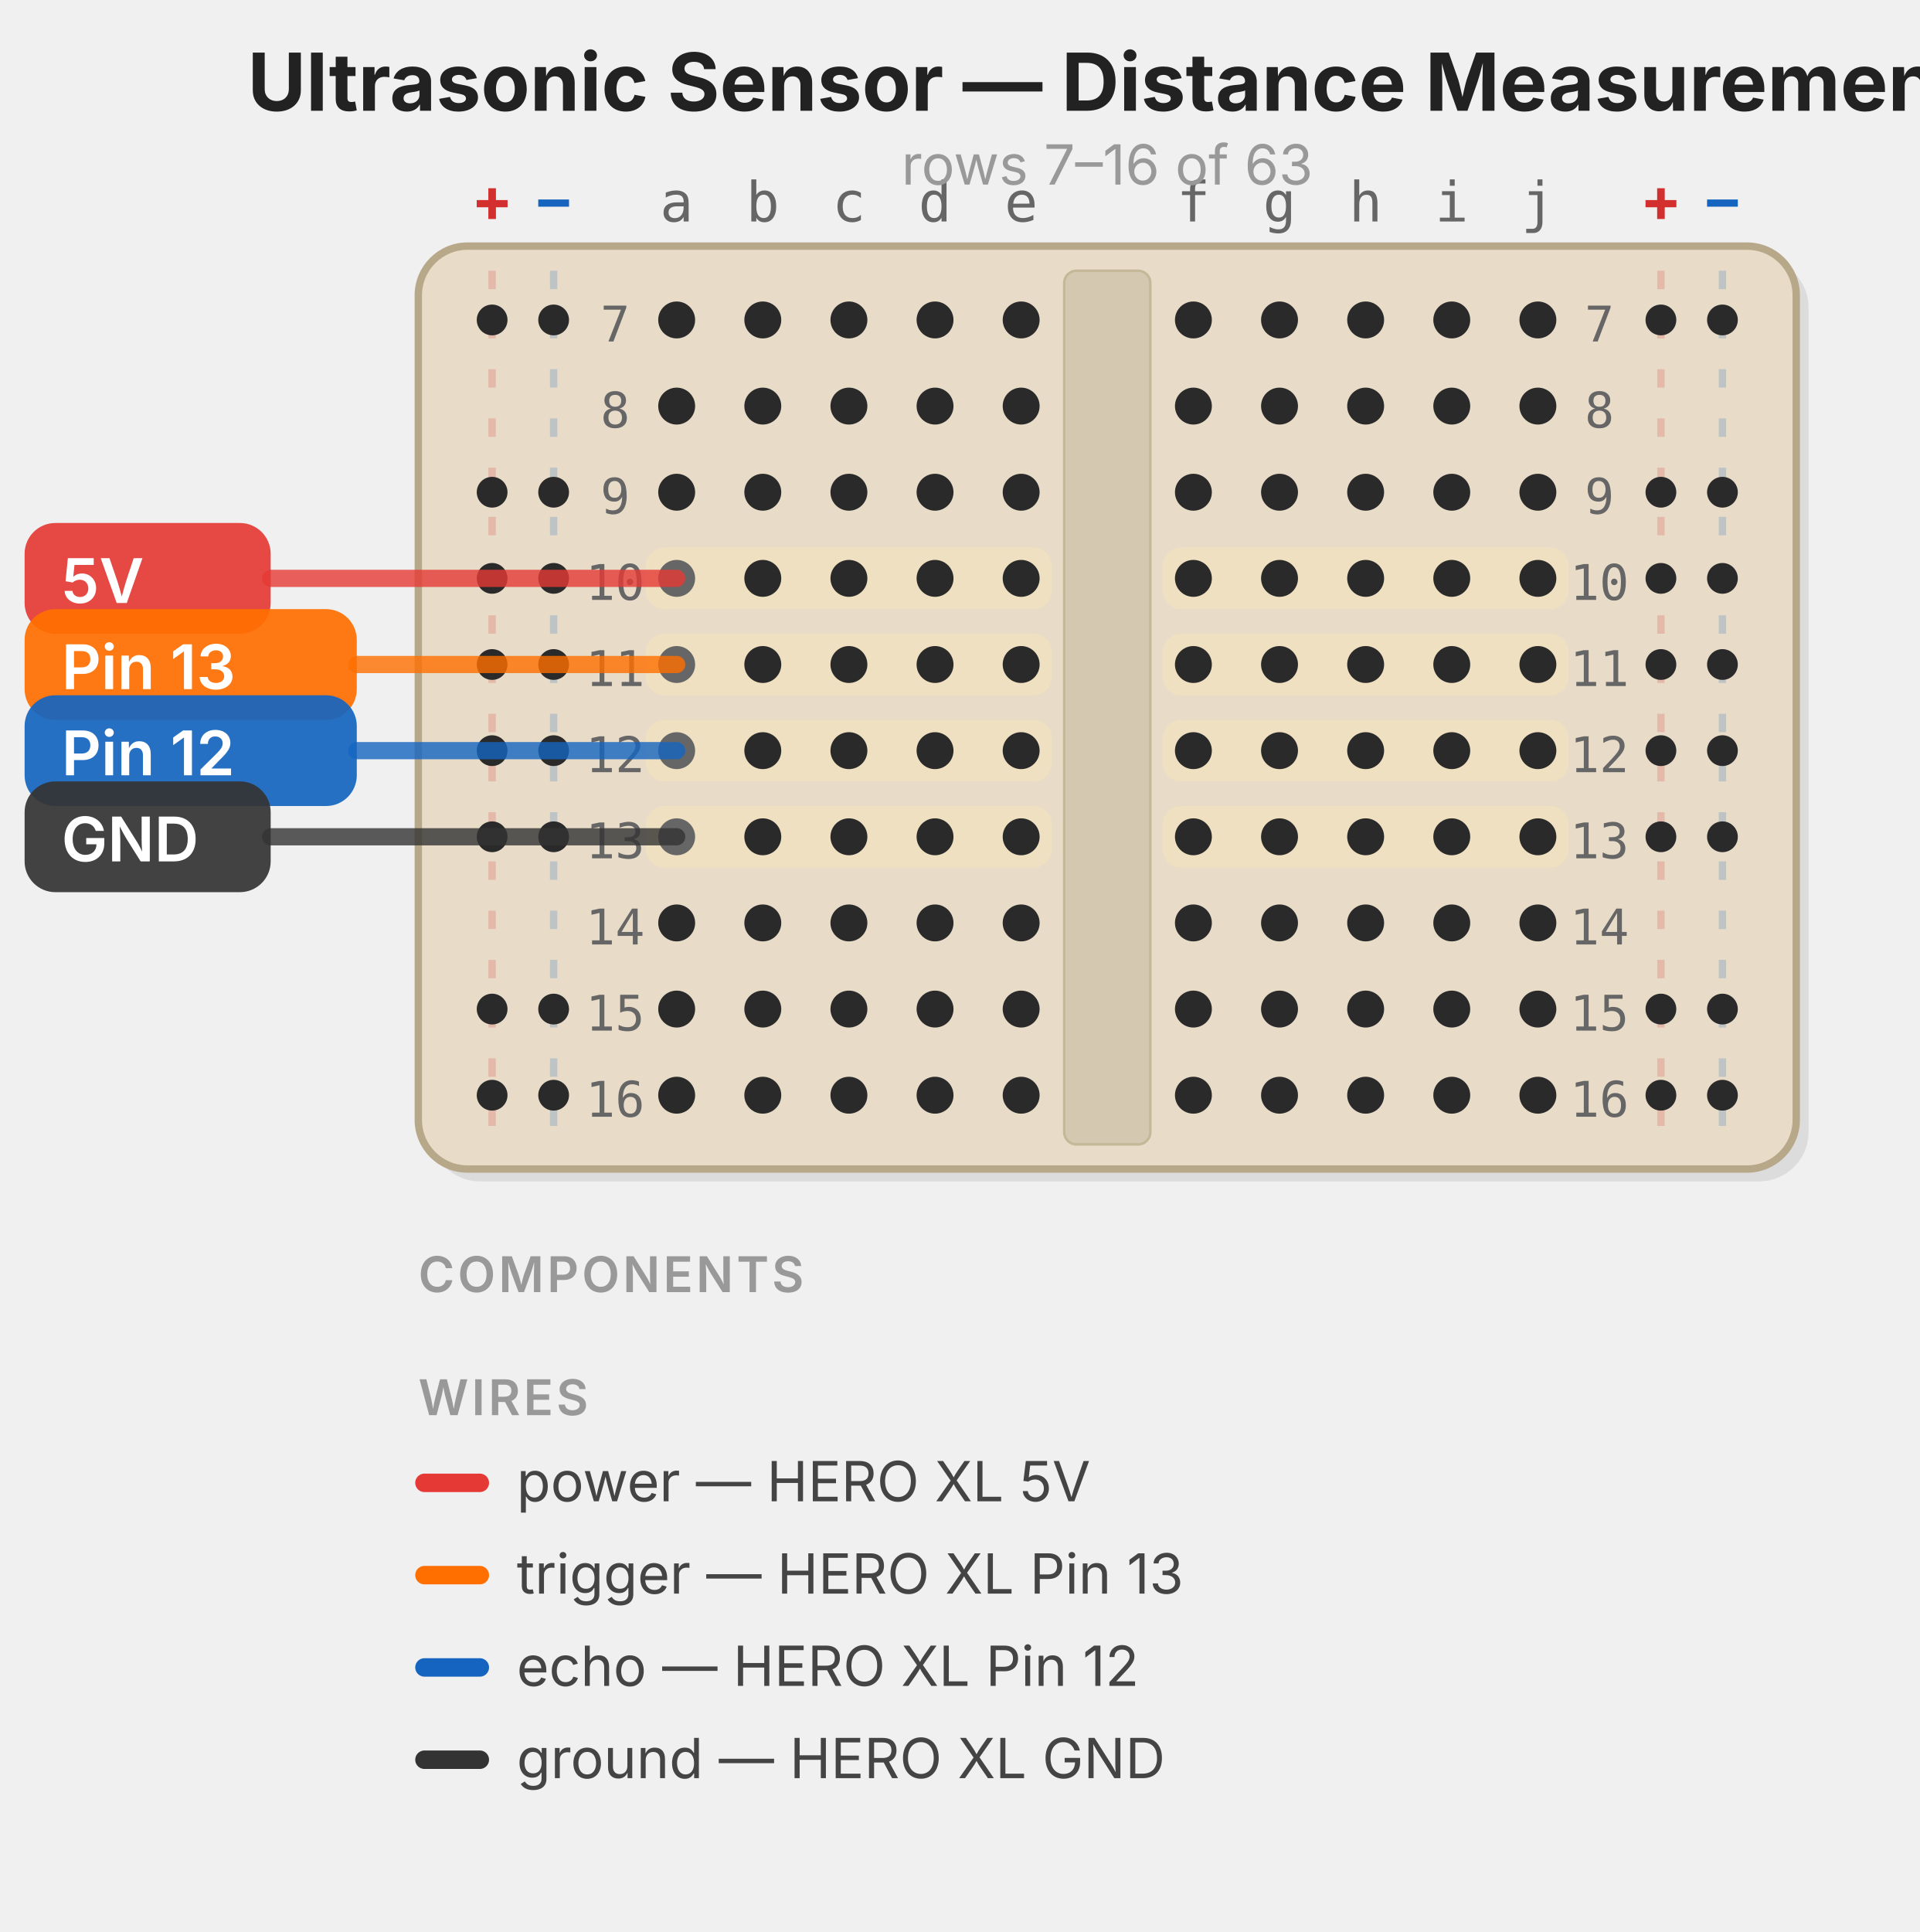
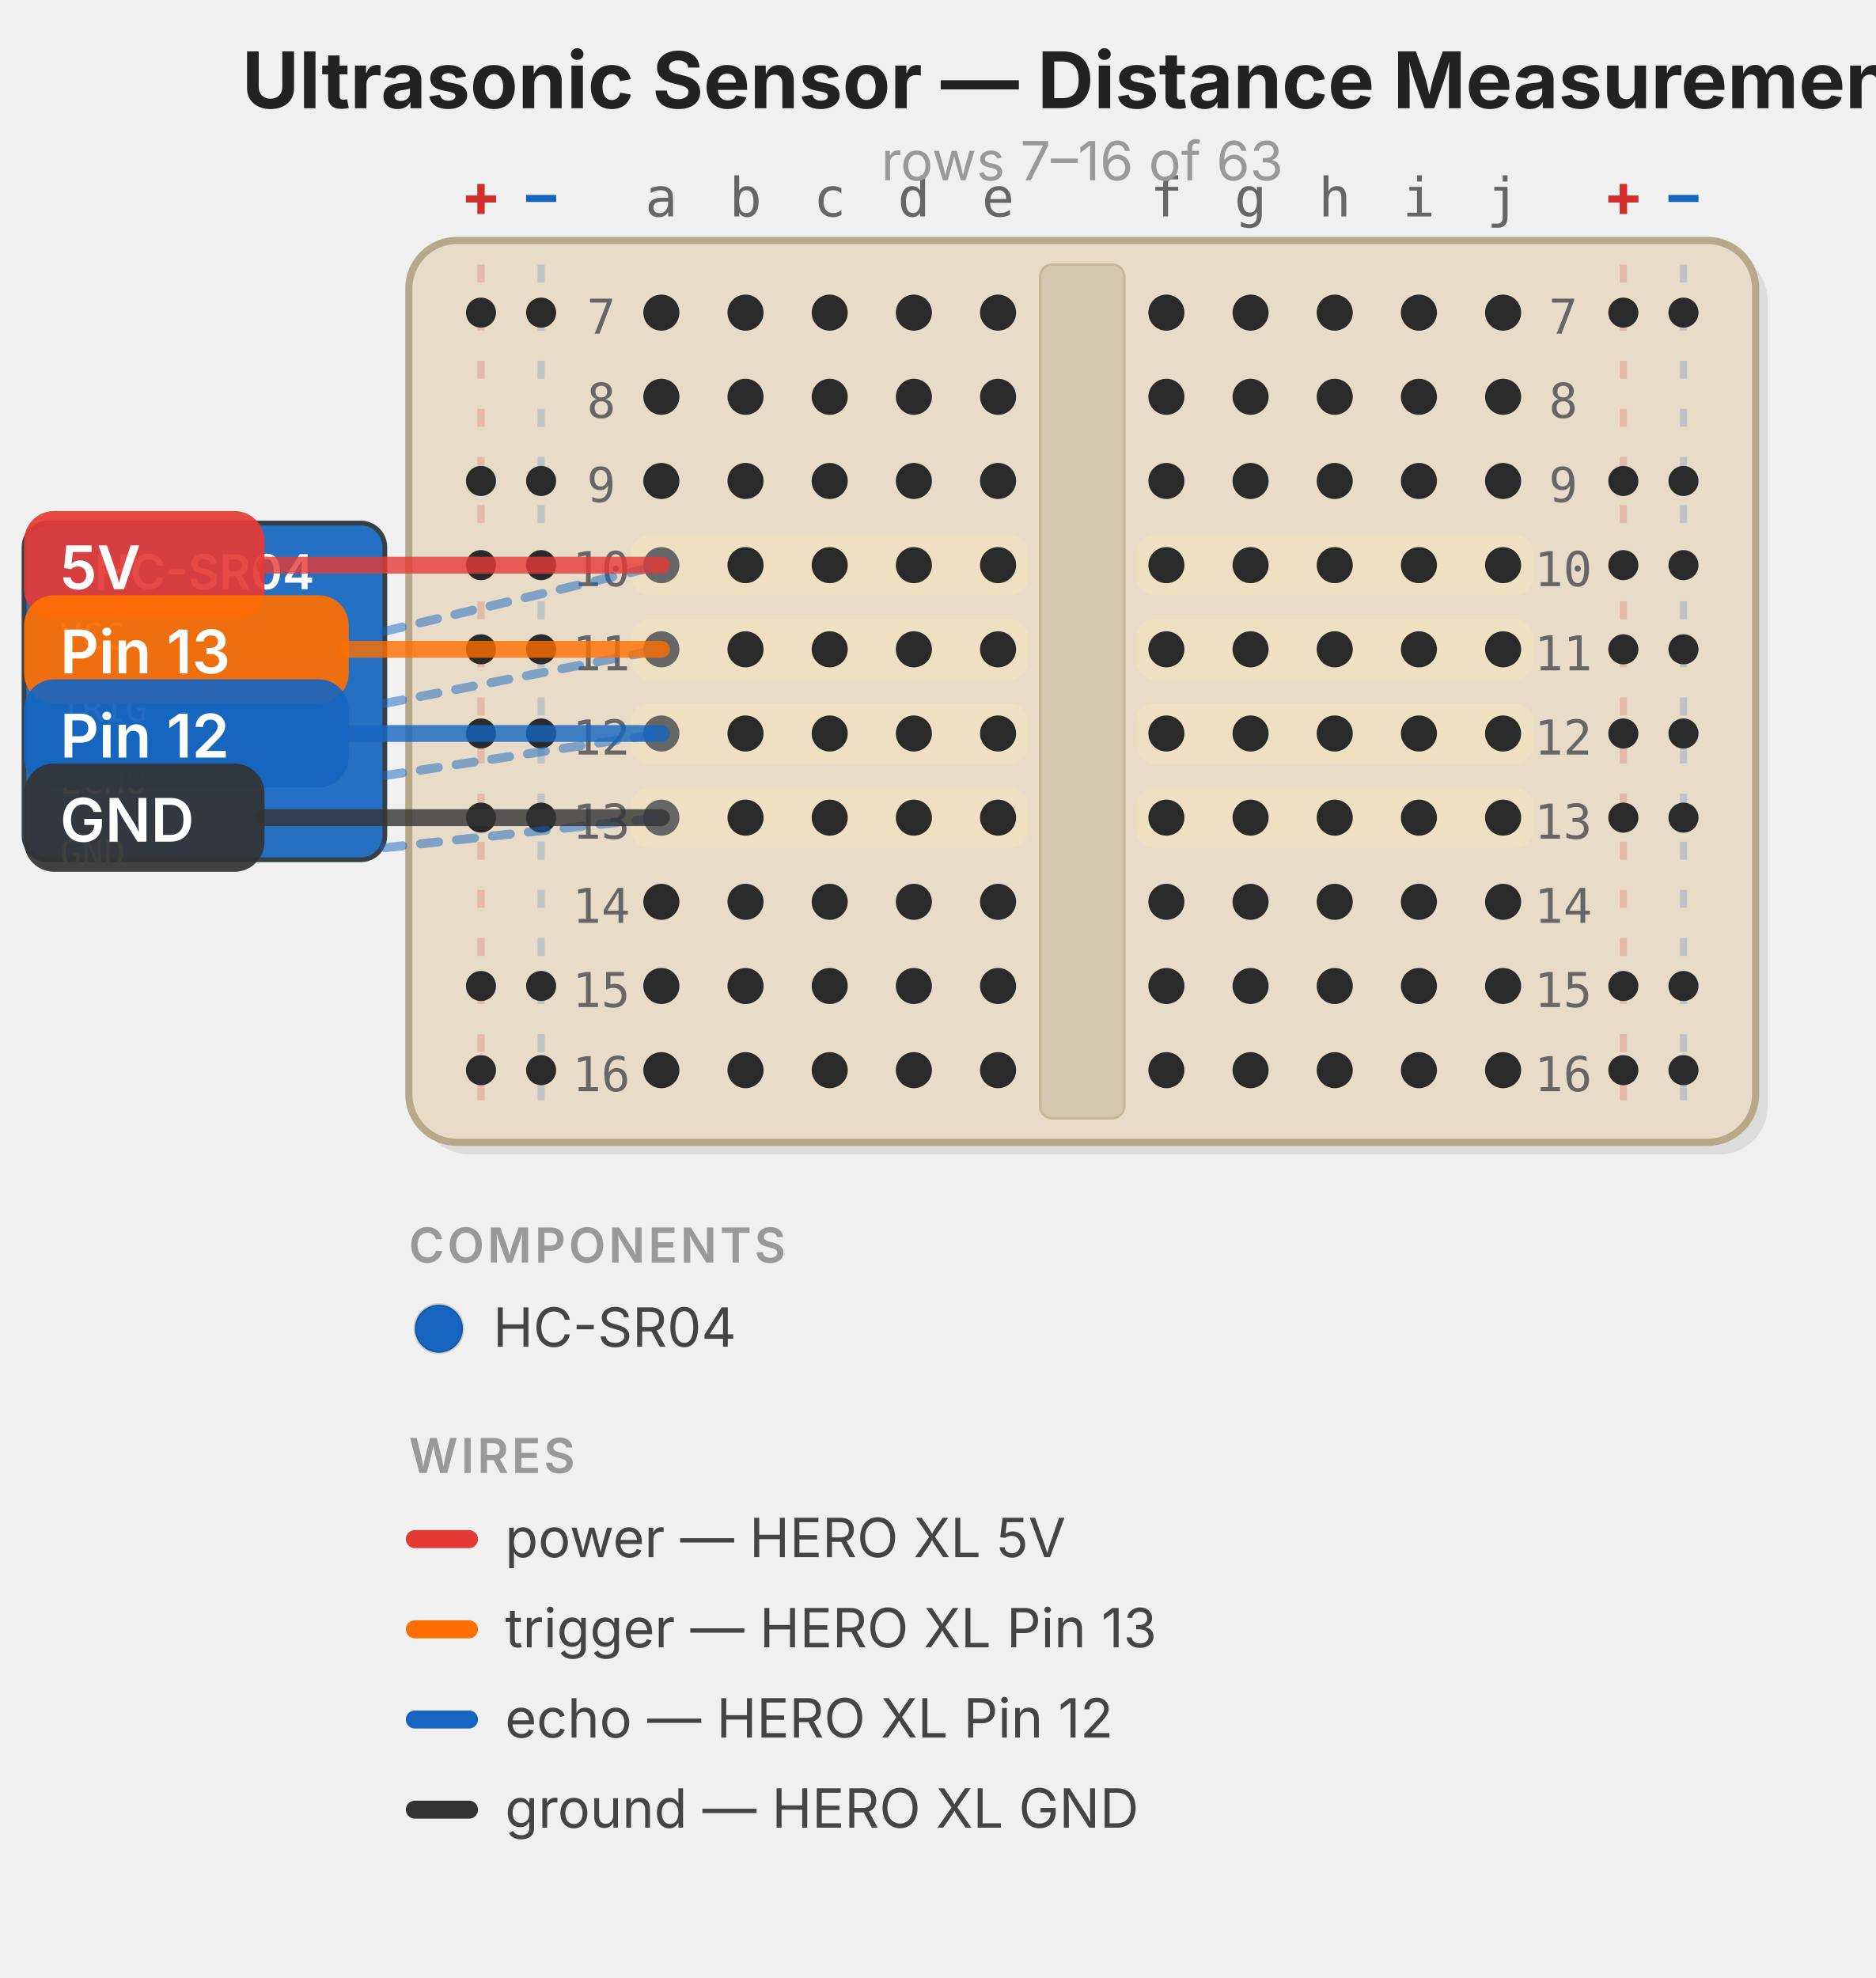
- <svg xmlns="http://www.w3.org/2000/svg" viewBox="0 0 312 314" width="312" height="314" style="background:#fff">
+ <svg xmlns="http://www.w3.org/2000/svg" viewBox="0 0 312 329" width="312" height="329" style="background:#fff">
  <rect x="70.0" y="42.0" width="224.0" height="150.0" rx="8" fill="#00000015" />
  <rect x="68.0" y="40.0" width="224.0" height="150.0" rx="8" fill="#e8dcc8" stroke="#b8a88a" stroke-width="1.2" />
  <rect x="173.0" y="44.0" width="14.0" height="142.0" rx="2" fill="#d4c8b0" stroke="#c4b898" stroke-width="0.4" />
  <line x1="80.0" y1="44.0" x2="80.0" y2="186.0" stroke="#d32f2f" stroke-width="1.2" opacity="0.2" stroke-dasharray="3,5" />
  <line x1="90.0" y1="44.0" x2="90.0" y2="186.0" stroke="#1565c0" stroke-width="1.2" opacity="0.2" stroke-dasharray="3,5" />
  <line x1="270.0" y1="44.0" x2="270.0" y2="186.0" stroke="#d32f2f" stroke-width="1.2" opacity="0.2" stroke-dasharray="3,5" />
  <line x1="280.0" y1="44.0" x2="280.0" y2="186.0" stroke="#1565c0" stroke-width="1.2" opacity="0.2" stroke-dasharray="3,5" />
  <rect x="105.0" y="89.0" width="66.0" height="10.0" rx="3" fill="#ffeaa7" opacity="0.25" />
  <rect x="189.0" y="89.0" width="66.0" height="10.0" rx="3" fill="#ffeaa7" opacity="0.25" />
  <rect x="105.0" y="103.0" width="66.0" height="10.0" rx="3" fill="#ffeaa7" opacity="0.25" />
  <rect x="189.0" y="103.0" width="66.0" height="10.0" rx="3" fill="#ffeaa7" opacity="0.25" />
  <rect x="105.0" y="117.0" width="66.0" height="10.0" rx="3" fill="#ffeaa7" opacity="0.25" />
  <rect x="189.0" y="117.0" width="66.0" height="10.0" rx="3" fill="#ffeaa7" opacity="0.25" />
  <rect x="105.0" y="131.0" width="66.0" height="10.0" rx="3" fill="#ffeaa7" opacity="0.25" />
  <rect x="189.0" y="131.0" width="66.0" height="10.0" rx="3" fill="#ffeaa7" opacity="0.25" />
  <circle cx="110.0" cy="52.0" r="3.0" fill="#2a2a2a" />
  <circle cx="110.0" cy="66.0" r="3.0" fill="#2a2a2a" />
  <circle cx="110.0" cy="80.0" r="3.0" fill="#2a2a2a" />
  <circle cx="110.0" cy="94.0" r="3.0" fill="#666" />
  <circle cx="110.0" cy="108.0" r="3.0" fill="#666" />
  <circle cx="110.0" cy="122.0" r="3.0" fill="#666" />
  <circle cx="110.0" cy="136.0" r="3.0" fill="#666" />
  <circle cx="110.0" cy="150.0" r="3.0" fill="#2a2a2a" />
  <circle cx="110.0" cy="164.0" r="3.0" fill="#2a2a2a" />
  <circle cx="110.0" cy="178.0" r="3.0" fill="#2a2a2a" />
  <circle cx="124.0" cy="52.0" r="3.0" fill="#2a2a2a" />
  <circle cx="124.0" cy="66.0" r="3.0" fill="#2a2a2a" />
  <circle cx="124.0" cy="80.0" r="3.0" fill="#2a2a2a" />
  <circle cx="124.0" cy="94.0" r="3.0" fill="#2a2a2a" />
  <circle cx="124.0" cy="108.0" r="3.0" fill="#2a2a2a" />
  <circle cx="124.0" cy="122.0" r="3.0" fill="#2a2a2a" />
  <circle cx="124.0" cy="136.0" r="3.0" fill="#2a2a2a" />
  <circle cx="124.0" cy="150.0" r="3.0" fill="#2a2a2a" />
  <circle cx="124.0" cy="164.0" r="3.0" fill="#2a2a2a" />
  <circle cx="124.0" cy="178.0" r="3.0" fill="#2a2a2a" />
  <circle cx="138.0" cy="52.0" r="3.0" fill="#2a2a2a" />
  <circle cx="138.0" cy="66.0" r="3.0" fill="#2a2a2a" />
  <circle cx="138.0" cy="80.0" r="3.0" fill="#2a2a2a" />
  <circle cx="138.0" cy="94.0" r="3.0" fill="#2a2a2a" />
  <circle cx="138.0" cy="108.0" r="3.0" fill="#2a2a2a" />
  <circle cx="138.0" cy="122.0" r="3.0" fill="#2a2a2a" />
  <circle cx="138.0" cy="136.0" r="3.0" fill="#2a2a2a" />
  <circle cx="138.0" cy="150.0" r="3.0" fill="#2a2a2a" />
  <circle cx="138.0" cy="164.0" r="3.0" fill="#2a2a2a" />
  <circle cx="138.0" cy="178.0" r="3.0" fill="#2a2a2a" />
  <circle cx="152.0" cy="52.0" r="3.0" fill="#2a2a2a" />
  <circle cx="152.0" cy="66.0" r="3.0" fill="#2a2a2a" />
  <circle cx="152.0" cy="80.0" r="3.0" fill="#2a2a2a" />
  <circle cx="152.0" cy="94.0" r="3.0" fill="#2a2a2a" />
  <circle cx="152.0" cy="108.0" r="3.0" fill="#2a2a2a" />
  <circle cx="152.0" cy="122.0" r="3.0" fill="#2a2a2a" />
  <circle cx="152.0" cy="136.0" r="3.0" fill="#2a2a2a" />
  <circle cx="152.0" cy="150.0" r="3.0" fill="#2a2a2a" />
  <circle cx="152.0" cy="164.0" r="3.0" fill="#2a2a2a" />
  <circle cx="152.0" cy="178.0" r="3.0" fill="#2a2a2a" />
  <circle cx="166.0" cy="52.0" r="3.0" fill="#2a2a2a" />
  <circle cx="166.0" cy="66.0" r="3.0" fill="#2a2a2a" />
  <circle cx="166.0" cy="80.0" r="3.0" fill="#2a2a2a" />
  <circle cx="166.0" cy="94.0" r="3.0" fill="#2a2a2a" />
  <circle cx="166.0" cy="108.0" r="3.0" fill="#2a2a2a" />
  <circle cx="166.0" cy="122.0" r="3.0" fill="#2a2a2a" />
  <circle cx="166.0" cy="136.0" r="3.0" fill="#2a2a2a" />
  <circle cx="166.0" cy="150.0" r="3.0" fill="#2a2a2a" />
  <circle cx="166.0" cy="164.0" r="3.0" fill="#2a2a2a" />
  <circle cx="166.0" cy="178.0" r="3.0" fill="#2a2a2a" />
  <circle cx="194.0" cy="52.0" r="3.0" fill="#2a2a2a" />
  <circle cx="194.0" cy="66.0" r="3.0" fill="#2a2a2a" />
  <circle cx="194.0" cy="80.0" r="3.0" fill="#2a2a2a" />
  <circle cx="194.0" cy="94.0" r="3.0" fill="#2a2a2a" />
  <circle cx="194.0" cy="108.0" r="3.0" fill="#2a2a2a" />
  <circle cx="194.0" cy="122.0" r="3.0" fill="#2a2a2a" />
  <circle cx="194.0" cy="136.0" r="3.0" fill="#2a2a2a" />
  <circle cx="194.0" cy="150.0" r="3.0" fill="#2a2a2a" />
  <circle cx="194.0" cy="164.0" r="3.0" fill="#2a2a2a" />
  <circle cx="194.0" cy="178.0" r="3.0" fill="#2a2a2a" />
  <circle cx="208.0" cy="52.0" r="3.0" fill="#2a2a2a" />
  <circle cx="208.0" cy="66.0" r="3.0" fill="#2a2a2a" />
  <circle cx="208.0" cy="80.0" r="3.0" fill="#2a2a2a" />
  <circle cx="208.0" cy="94.0" r="3.0" fill="#2a2a2a" />
  <circle cx="208.0" cy="108.0" r="3.0" fill="#2a2a2a" />
  <circle cx="208.0" cy="122.0" r="3.0" fill="#2a2a2a" />
  <circle cx="208.0" cy="136.0" r="3.0" fill="#2a2a2a" />
  <circle cx="208.0" cy="150.0" r="3.0" fill="#2a2a2a" />
  <circle cx="208.0" cy="164.0" r="3.0" fill="#2a2a2a" />
  <circle cx="208.0" cy="178.0" r="3.0" fill="#2a2a2a" />
  <circle cx="222.0" cy="52.0" r="3.0" fill="#2a2a2a" />
  <circle cx="222.0" cy="66.0" r="3.0" fill="#2a2a2a" />
  <circle cx="222.0" cy="80.0" r="3.0" fill="#2a2a2a" />
  <circle cx="222.0" cy="94.0" r="3.0" fill="#2a2a2a" />
  <circle cx="222.0" cy="108.0" r="3.0" fill="#2a2a2a" />
  <circle cx="222.0" cy="122.0" r="3.0" fill="#2a2a2a" />
  <circle cx="222.0" cy="136.0" r="3.0" fill="#2a2a2a" />
  <circle cx="222.0" cy="150.0" r="3.0" fill="#2a2a2a" />
  <circle cx="222.0" cy="164.0" r="3.0" fill="#2a2a2a" />
  <circle cx="222.0" cy="178.0" r="3.0" fill="#2a2a2a" />
  <circle cx="236.0" cy="52.0" r="3.0" fill="#2a2a2a" />
  <circle cx="236.0" cy="66.0" r="3.0" fill="#2a2a2a" />
  <circle cx="236.0" cy="80.0" r="3.0" fill="#2a2a2a" />
  <circle cx="236.0" cy="94.0" r="3.0" fill="#2a2a2a" />
  <circle cx="236.0" cy="108.0" r="3.0" fill="#2a2a2a" />
  <circle cx="236.0" cy="122.0" r="3.0" fill="#2a2a2a" />
  <circle cx="236.0" cy="136.0" r="3.0" fill="#2a2a2a" />
  <circle cx="236.0" cy="150.0" r="3.0" fill="#2a2a2a" />
  <circle cx="236.0" cy="164.0" r="3.0" fill="#2a2a2a" />
  <circle cx="236.0" cy="178.0" r="3.0" fill="#2a2a2a" />
  <circle cx="250.0" cy="52.0" r="3.0" fill="#2a2a2a" />
  <circle cx="250.0" cy="66.0" r="3.0" fill="#2a2a2a" />
  <circle cx="250.0" cy="80.0" r="3.0" fill="#2a2a2a" />
  <circle cx="250.0" cy="94.0" r="3.0" fill="#2a2a2a" />
  <circle cx="250.0" cy="108.0" r="3.0" fill="#2a2a2a" />
  <circle cx="250.0" cy="122.0" r="3.0" fill="#2a2a2a" />
  <circle cx="250.0" cy="136.0" r="3.0" fill="#2a2a2a" />
  <circle cx="250.0" cy="150.0" r="3.0" fill="#2a2a2a" />
  <circle cx="250.0" cy="164.0" r="3.0" fill="#2a2a2a" />
  <circle cx="250.0" cy="178.0" r="3.0" fill="#2a2a2a" />
  <circle cx="80.0" cy="52.0" r="2.5" fill="#2a2a2a" />
  <circle cx="80.0" cy="80.0" r="2.5" fill="#2a2a2a" />
  <circle cx="80.0" cy="94.0" r="2.5" fill="#2a2a2a" />
  <circle cx="80.0" cy="108.0" r="2.5" fill="#2a2a2a" />
  <circle cx="80.0" cy="122.0" r="2.5" fill="#2a2a2a" />
  <circle cx="80.0" cy="136.0" r="2.5" fill="#2a2a2a" />
  <circle cx="80.0" cy="164.0" r="2.5" fill="#2a2a2a" />
  <circle cx="80.0" cy="178.0" r="2.5" fill="#2a2a2a" />
  <circle cx="90.0" cy="52.0" r="2.5" fill="#2a2a2a" />
  <circle cx="90.0" cy="80.0" r="2.5" fill="#2a2a2a" />
  <circle cx="90.0" cy="94.0" r="2.5" fill="#2a2a2a" />
  <circle cx="90.0" cy="108.0" r="2.5" fill="#2a2a2a" />
  <circle cx="90.0" cy="122.0" r="2.5" fill="#2a2a2a" />
  <circle cx="90.0" cy="136.0" r="2.5" fill="#2a2a2a" />
  <circle cx="90.0" cy="164.0" r="2.5" fill="#2a2a2a" />
  <circle cx="90.0" cy="178.0" r="2.5" fill="#2a2a2a" />
  <circle cx="270.0" cy="52.0" r="2.5" fill="#2a2a2a" />
  <circle cx="270.0" cy="80.0" r="2.5" fill="#2a2a2a" />
  <circle cx="270.0" cy="94.0" r="2.5" fill="#2a2a2a" />
  <circle cx="270.0" cy="108.0" r="2.5" fill="#2a2a2a" />
  <circle cx="270.0" cy="122.0" r="2.5" fill="#2a2a2a" />
  <circle cx="270.0" cy="136.0" r="2.5" fill="#2a2a2a" />
  <circle cx="270.0" cy="164.0" r="2.5" fill="#2a2a2a" />
  <circle cx="270.0" cy="178.0" r="2.5" fill="#2a2a2a" />
  <circle cx="280.0" cy="52.0" r="2.5" fill="#2a2a2a" />
  <circle cx="280.0" cy="80.0" r="2.5" fill="#2a2a2a" />
  <circle cx="280.0" cy="94.0" r="2.5" fill="#2a2a2a" />
  <circle cx="280.0" cy="108.0" r="2.5" fill="#2a2a2a" />
  <circle cx="280.0" cy="122.0" r="2.5" fill="#2a2a2a" />
  <circle cx="280.0" cy="136.0" r="2.5" fill="#2a2a2a" />
  <circle cx="280.0" cy="164.0" r="2.5" fill="#2a2a2a" />
  <circle cx="280.0" cy="178.0" r="2.5" fill="#2a2a2a" />
  <text x="110.0" y="36.0" font-size="9" fill="#666" text-anchor="middle" font-family="'SF Mono', 'Cascadia Code', 'Fira Code', monospace">a</text>
  <text x="124.0" y="36.0" font-size="9" fill="#666" text-anchor="middle" font-family="'SF Mono', 'Cascadia Code', 'Fira Code', monospace">b</text>
  <text x="138.0" y="36.0" font-size="9" fill="#666" text-anchor="middle" font-family="'SF Mono', 'Cascadia Code', 'Fira Code', monospace">c</text>
  <text x="152.0" y="36.0" font-size="9" fill="#666" text-anchor="middle" font-family="'SF Mono', 'Cascadia Code', 'Fira Code', monospace">d</text>
  <text x="166.0" y="36.0" font-size="9" fill="#666" text-anchor="middle" font-family="'SF Mono', 'Cascadia Code', 'Fira Code', monospace">e</text>
  <text x="194.0" y="36.0" font-size="9" fill="#666" text-anchor="middle" font-family="'SF Mono', 'Cascadia Code', 'Fira Code', monospace">f</text>
  <text x="208.0" y="36.0" font-size="9" fill="#666" text-anchor="middle" font-family="'SF Mono', 'Cascadia Code', 'Fira Code', monospace">g</text>
  <text x="222.0" y="36.0" font-size="9" fill="#666" text-anchor="middle" font-family="'SF Mono', 'Cascadia Code', 'Fira Code', monospace">h</text>
  <text x="236.0" y="36.0" font-size="9" fill="#666" text-anchor="middle" font-family="'SF Mono', 'Cascadia Code', 'Fira Code', monospace">i</text>
  <text x="250.0" y="36.0" font-size="9" fill="#666" text-anchor="middle" font-family="'SF Mono', 'Cascadia Code', 'Fira Code', monospace">j</text>
  <text x="80.0" y="36.0" font-size="10" fill="#d32f2f" font-weight="bold" text-anchor="middle" font-family="system-ui, -apple-system, 'Segoe UI', sans-serif">+</text>
  <text x="90.0" y="36.0" font-size="10" fill="#1565c0" font-weight="bold" text-anchor="middle" font-family="system-ui, -apple-system, 'Segoe UI', sans-serif">–</text>
  <text x="270.0" y="36.0" font-size="10" fill="#d32f2f" font-weight="bold" text-anchor="middle" font-family="system-ui, -apple-system, 'Segoe UI', sans-serif">+</text>
  <text x="280.0" y="36.0" font-size="10" fill="#1565c0" font-weight="bold" text-anchor="middle" font-family="system-ui, -apple-system, 'Segoe UI', sans-serif">–</text>
  <text x="100.0" y="55.5" font-size="8" fill="#666" text-anchor="middle" font-family="'SF Mono', 'Cascadia Code', 'Fira Code', monospace">7</text>
  <text x="260.0" y="55.5" font-size="8" fill="#666" text-anchor="middle" font-family="'SF Mono', 'Cascadia Code', 'Fira Code', monospace">7</text>
  <text x="100.0" y="69.5" font-size="8" fill="#666" text-anchor="middle" font-family="'SF Mono', 'Cascadia Code', 'Fira Code', monospace">8</text>
  <text x="260.0" y="69.5" font-size="8" fill="#666" text-anchor="middle" font-family="'SF Mono', 'Cascadia Code', 'Fira Code', monospace">8</text>
  <text x="100.0" y="83.5" font-size="8" fill="#666" text-anchor="middle" font-family="'SF Mono', 'Cascadia Code', 'Fira Code', monospace">9</text>
  <text x="260.0" y="83.5" font-size="8" fill="#666" text-anchor="middle" font-family="'SF Mono', 'Cascadia Code', 'Fira Code', monospace">9</text>
  <text x="100.0" y="97.5" font-size="8" fill="#666" text-anchor="middle" font-family="'SF Mono', 'Cascadia Code', 'Fira Code', monospace">10</text>
  <text x="260.0" y="97.5" font-size="8" fill="#666" text-anchor="middle" font-family="'SF Mono', 'Cascadia Code', 'Fira Code', monospace">10</text>
  <text x="100.0" y="111.5" font-size="8" fill="#666" text-anchor="middle" font-family="'SF Mono', 'Cascadia Code', 'Fira Code', monospace">11</text>
  <text x="260.0" y="111.5" font-size="8" fill="#666" text-anchor="middle" font-family="'SF Mono', 'Cascadia Code', 'Fira Code', monospace">11</text>
  <text x="100.0" y="125.5" font-size="8" fill="#666" text-anchor="middle" font-family="'SF Mono', 'Cascadia Code', 'Fira Code', monospace">12</text>
  <text x="260.0" y="125.5" font-size="8" fill="#666" text-anchor="middle" font-family="'SF Mono', 'Cascadia Code', 'Fira Code', monospace">12</text>
  <text x="100.0" y="139.5" font-size="8" fill="#666" text-anchor="middle" font-family="'SF Mono', 'Cascadia Code', 'Fira Code', monospace">13</text>
  <text x="260.0" y="139.5" font-size="8" fill="#666" text-anchor="middle" font-family="'SF Mono', 'Cascadia Code', 'Fira Code', monospace">13</text>
  <text x="100.0" y="153.5" font-size="8" fill="#666" text-anchor="middle" font-family="'SF Mono', 'Cascadia Code', 'Fira Code', monospace">14</text>
  <text x="260.0" y="153.5" font-size="8" fill="#666" text-anchor="middle" font-family="'SF Mono', 'Cascadia Code', 'Fira Code', monospace">14</text>
  <text x="100.0" y="167.5" font-size="8" fill="#666" text-anchor="middle" font-family="'SF Mono', 'Cascadia Code', 'Fira Code', monospace">15</text>
  <text x="260.0" y="167.5" font-size="8" fill="#666" text-anchor="middle" font-family="'SF Mono', 'Cascadia Code', 'Fira Code', monospace">15</text>
  <text x="100.0" y="181.5" font-size="8" fill="#666" text-anchor="middle" font-family="'SF Mono', 'Cascadia Code', 'Fira Code', monospace">16</text>
  <text x="260.0" y="181.5" font-size="8" fill="#666" text-anchor="middle" font-family="'SF Mono', 'Cascadia Code', 'Fira Code', monospace">16</text>
+   <rect x="4.0" y="87.0" width="60.0" height="56.0" rx="4" fill="#1565c0" stroke="#263238" stroke-width="0.8" opacity="0.92" />
+   <text x="34.0" y="98.0" font-size="8" fill="white" font-weight="600" text-anchor="middle" font-family="system-ui, -apple-system, 'Segoe UI', sans-serif">HC-SR04</text>
+   <text x="10.0" y="108.0" font-size="6" fill="#ccc" font-family="'SF Mono', 'Cascadia Code', 'Fira Code', monospace">VCC</text>
+   <line x1="64.0" y1="105.0" x2="110.0" y2="94.0" stroke="#1565c0" stroke-width="1.5" stroke-linecap="round" opacity="0.5" stroke-dasharray="3,3" />
+   <text x="10.0" y="120.0" font-size="6" fill="#ccc" font-family="'SF Mono', 'Cascadia Code', 'Fira Code', monospace">TRIG</text>
+   <line x1="64.0" y1="117.0" x2="110.0" y2="108.0" stroke="#1565c0" stroke-width="1.5" stroke-linecap="round" opacity="0.5" stroke-dasharray="3,3" />
+   <text x="10.0" y="132.0" font-size="6" fill="#ccc" font-family="'SF Mono', 'Cascadia Code', 'Fira Code', monospace">ECHO</text>
+   <line x1="64.0" y1="129.0" x2="110.0" y2="122.0" stroke="#1565c0" stroke-width="1.5" stroke-linecap="round" opacity="0.5" stroke-dasharray="3,3" />
+   <text x="10.0" y="144.0" font-size="6" fill="#ccc" font-family="'SF Mono', 'Cascadia Code', 'Fira Code', monospace">GND</text>
+   <line x1="64.0" y1="141.0" x2="110.0" y2="136.0" stroke="#1565c0" stroke-width="1.5" stroke-linecap="round" opacity="0.5" stroke-dasharray="3,3" />
  <line x1="44.0" y1="94.0" x2="110.0" y2="94.0" stroke="#e53935" stroke-width="2.8" stroke-linecap="round" opacity="0.8" />
  <rect x="4.0" y="85.0" width="40.0" height="18.0" rx="5" fill="#e53935" opacity="0.92" />
  <text x="10.0" y="98.0" font-size="10" fill="white" font-weight="600" font-family="system-ui, -apple-system, 'Segoe UI', sans-serif">5V</text>
  <line x1="58.0" y1="108.0" x2="110.0" y2="108.0" stroke="#ff6f00" stroke-width="2.8" stroke-linecap="round" opacity="0.8" />
  <rect x="4.0" y="99.0" width="54.0" height="18.0" rx="5" fill="#ff6f00" opacity="0.92" />
  <text x="10.0" y="112.0" font-size="10" fill="white" font-weight="600" font-family="system-ui, -apple-system, 'Segoe UI', sans-serif">Pin 13</text>
  <line x1="58.0" y1="122.0" x2="110.0" y2="122.0" stroke="#1565c0" stroke-width="2.8" stroke-linecap="round" opacity="0.8" />
  <rect x="4.0" y="113.0" width="54.0" height="18.0" rx="5" fill="#1565c0" opacity="0.92" />
  <text x="10.0" y="126.0" font-size="10" fill="white" font-weight="600" font-family="system-ui, -apple-system, 'Segoe UI', sans-serif">Pin 12</text>
  <line x1="44.0" y1="136.0" x2="110.0" y2="136.0" stroke="#333333" stroke-width="2.8" stroke-linecap="round" opacity="0.8" />
  <rect x="4.0" y="127.0" width="40.0" height="18.0" rx="5" fill="#333333" opacity="0.92" />
  <text x="10.0" y="140.0" font-size="10" fill="white" font-weight="600" font-family="system-ui, -apple-system, 'Segoe UI', sans-serif">GND</text>
  <text x="68.0" y="210.0" font-size="8" fill="#999" font-weight="600" letter-spacing="0.5" font-family="system-ui, -apple-system, 'Segoe UI', sans-serif">COMPONENTS</text>
-   <text x="68.0" y="230.0" font-size="8" fill="#999" font-weight="600" letter-spacing="0.5" font-family="system-ui, -apple-system, 'Segoe UI', sans-serif">WIRES</text>
-   <line x1="69.0" y1="241.0" x2="78.0" y2="241.0" stroke="#e53935" stroke-width="3" stroke-linecap="round" />
-   <text x="84.0" y="244.0" font-size="9" fill="#444" font-family="system-ui, -apple-system, 'Segoe UI', sans-serif">power — HERO XL 5V</text>
-   <line x1="69.0" y1="256.0" x2="78.0" y2="256.0" stroke="#ff6f00" stroke-width="3" stroke-linecap="round" />
-   <text x="84.0" y="259.0" font-size="9" fill="#444" font-family="system-ui, -apple-system, 'Segoe UI', sans-serif">trigger — HERO XL Pin 13</text>
-   <line x1="69.0" y1="271.0" x2="78.0" y2="271.0" stroke="#1565c0" stroke-width="3" stroke-linecap="round" />
-   <text x="84.0" y="274.0" font-size="9" fill="#444" font-family="system-ui, -apple-system, 'Segoe UI', sans-serif">echo — HERO XL Pin 12</text>
-   <line x1="69.0" y1="286.0" x2="78.0" y2="286.0" stroke="#333333" stroke-width="3" stroke-linecap="round" />
-   <text x="84.0" y="289.0" font-size="9" fill="#444" font-family="system-ui, -apple-system, 'Segoe UI', sans-serif">ground — HERO XL GND</text>
+   <circle cx="73.0" cy="221.0" r="4.0" fill="#1565c0" stroke="#0002" stroke-width="0.5" />
+   <text x="82.0" y="224.0" font-size="9" fill="#444" font-family="system-ui, -apple-system, 'Segoe UI', sans-serif">HC-SR04</text>
+   <text x="68.0" y="245.0" font-size="8" fill="#999" font-weight="600" letter-spacing="0.5" font-family="system-ui, -apple-system, 'Segoe UI', sans-serif">WIRES</text>
+   <line x1="69.0" y1="256.0" x2="78.0" y2="256.0" stroke="#e53935" stroke-width="3" stroke-linecap="round" />
+   <text x="84.0" y="259.0" font-size="9" fill="#444" font-family="system-ui, -apple-system, 'Segoe UI', sans-serif">power — HERO XL 5V</text>
+   <line x1="69.0" y1="271.0" x2="78.0" y2="271.0" stroke="#ff6f00" stroke-width="3" stroke-linecap="round" />
+   <text x="84.0" y="274.0" font-size="9" fill="#444" font-family="system-ui, -apple-system, 'Segoe UI', sans-serif">trigger — HERO XL Pin 13</text>
+   <line x1="69.0" y1="286.0" x2="78.0" y2="286.0" stroke="#1565c0" stroke-width="3" stroke-linecap="round" />
+   <text x="84.0" y="289.0" font-size="9" fill="#444" font-family="system-ui, -apple-system, 'Segoe UI', sans-serif">echo — HERO XL Pin 12</text>
+   <line x1="69.0" y1="301.0" x2="78.0" y2="301.0" stroke="#333333" stroke-width="3" stroke-linecap="round" />
+   <text x="84.0" y="304.0" font-size="9" fill="#444" font-family="system-ui, -apple-system, 'Segoe UI', sans-serif">ground — HERO XL GND</text>
  <text x="180.0" y="18.0" font-size="13" fill="#222" font-weight="700" text-anchor="middle" font-family="system-ui, -apple-system, 'Segoe UI', sans-serif">Ultrasonic Sensor — Distance Measurement</text>
  <text x="180.0" y="30.0" font-size="9" fill="#999" text-anchor="middle" font-family="system-ui, -apple-system, 'Segoe UI', sans-serif">rows 7–16 of 63</text>
</svg>
